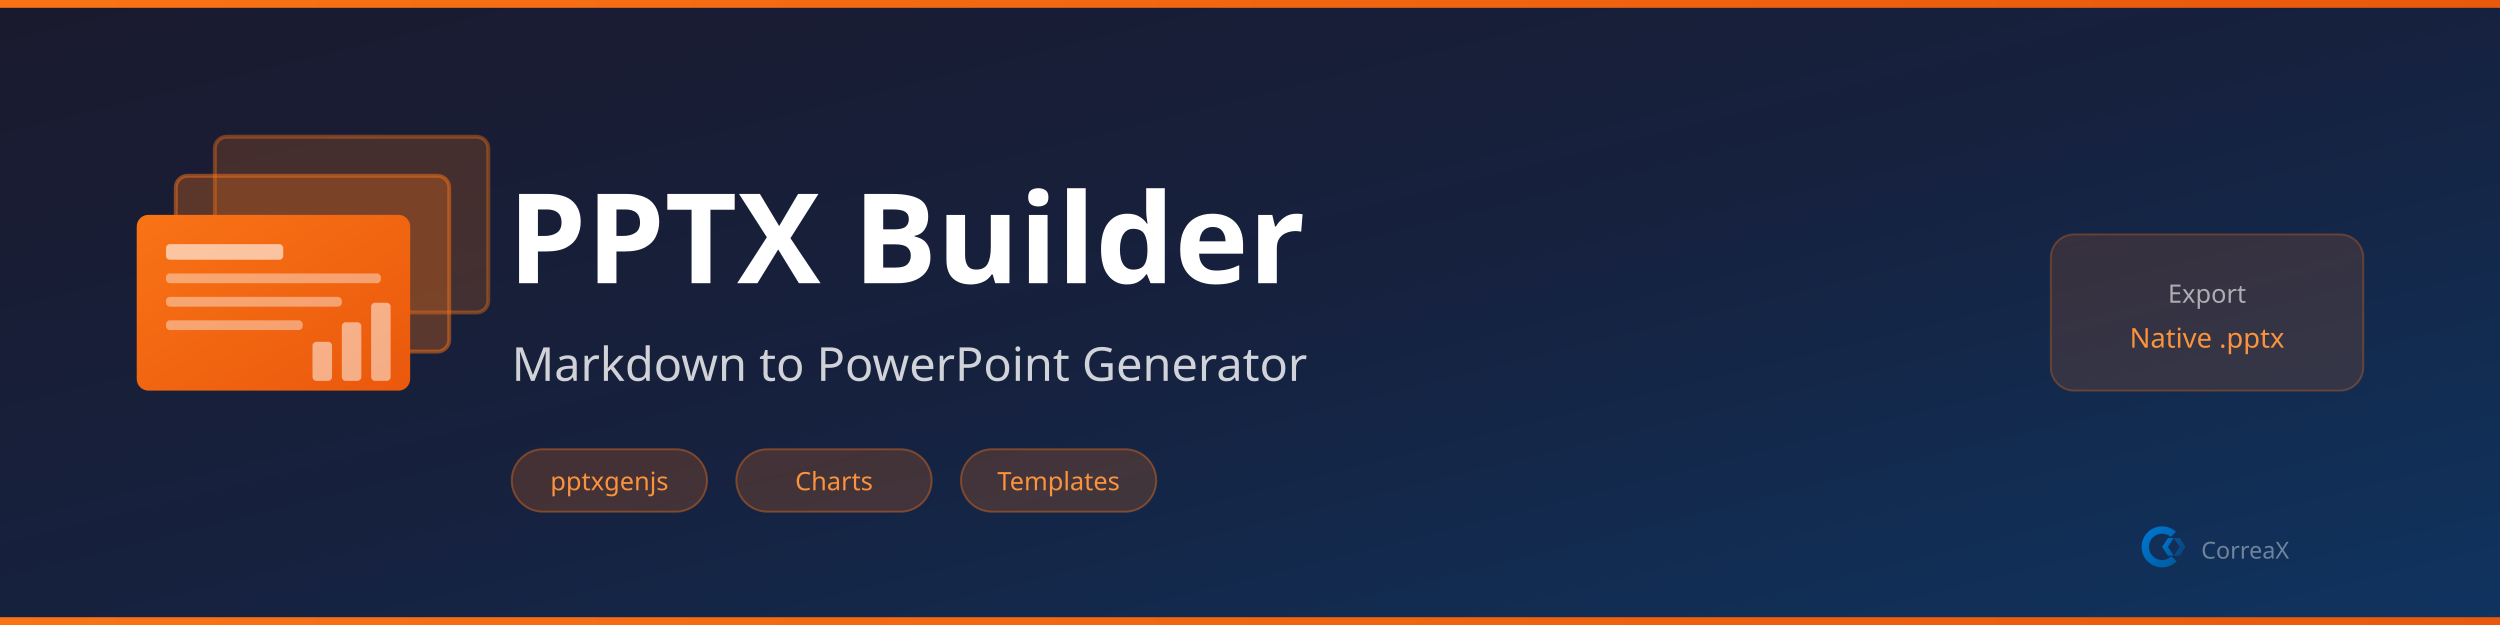
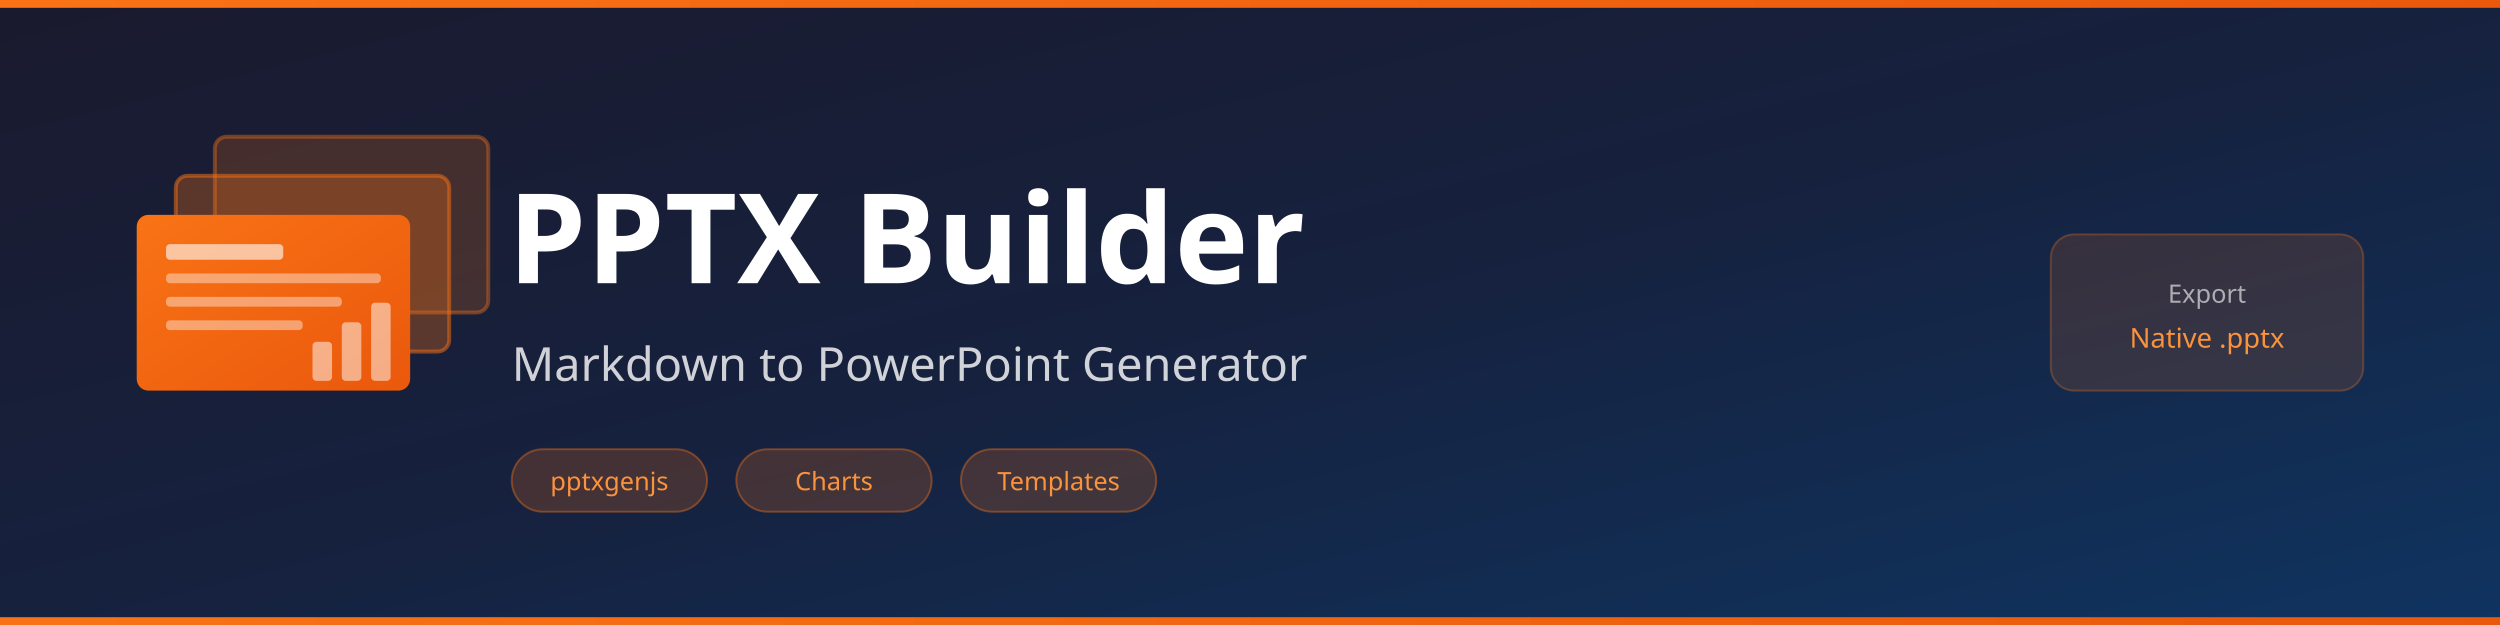
<svg xmlns="http://www.w3.org/2000/svg" viewBox="0 0 1280 320">
  <defs>
    <linearGradient id="bgGrad" x1="0%" y1="0%" x2="100%" y2="100%">
      <stop offset="0%" stop-color="#1a1a2e" />
      <stop offset="50%" stop-color="#16213e" />
      <stop offset="100%" stop-color="#0f3460" />
    </linearGradient>
    <linearGradient id="accentGrad" x1="0%" y1="0%" x2="100%" y2="0%">
      <stop offset="0%" stop-color="#f97316" />
      <stop offset="100%" stop-color="#ea580c" />
    </linearGradient>
    <linearGradient id="slideGrad" x1="0%" y1="0%" x2="100%" y2="100%">
      <stop offset="0%" stop-color="#f97316" />
      <stop offset="100%" stop-color="#ea580c" />
    </linearGradient>
  </defs>
  <rect width="1280" height="320" fill="url(#bgGrad)" />
  <rect x="0" y="0" width="1280" height="4" fill="url(#accentGrad)" />
  <rect x="0" y="316" width="1280" height="4" fill="url(#accentGrad)" />
  <g transform="translate(70, 70)">
    <rect x="40" y="0" width="140" height="90" rx="6" fill="rgba(249,115,22,0.2)" stroke="rgba(249,115,22,0.4)" stroke-width="2" />
    <rect x="20" y="20" width="140" height="90" rx="6" fill="rgba(249,115,22,0.3)" stroke="rgba(249,115,22,0.5)" stroke-width="2" />
    <rect x="0" y="40" width="140" height="90" rx="6" fill="url(#slideGrad)" />
    <rect x="15" y="55" width="60" height="8" rx="2" fill="rgba(255,255,255,0.6)" />
    <rect x="15" y="70" width="110" height="5" rx="2" fill="rgba(255,255,255,0.4)" />
    <rect x="15" y="82" width="90" height="5" rx="2" fill="rgba(255,255,255,0.4)" />
    <rect x="15" y="94" width="70" height="5" rx="2" fill="rgba(255,255,255,0.4)" />
    <rect x="90" y="105" width="10" height="20" rx="2" fill="rgba(255,255,255,0.5)" />
    <rect x="105" y="95" width="10" height="30" rx="2" fill="rgba(255,255,255,0.5)" />
    <rect x="120" y="85" width="10" height="40" rx="2" fill="rgba(255,255,255,0.5)" />
  </g>
  <text x="260" y="145" font-family="Segoe UI, system-ui, sans-serif" font-size="64" font-weight="700" fill="#ffffff">
    PPTX Builder
  </text>
  <text x="262" y="195" font-family="Segoe UI, system-ui, sans-serif" font-size="24" fill="rgba(255,255,255,0.8)">
    Markdown to PowerPoint Generator
  </text>
  <g transform="translate(262, 230)">
    <rect x="0" y="0" width="100" height="32" rx="16" fill="rgba(249,115,22,0.2)" stroke="rgba(249,115,22,0.4)" stroke-width="1" />
    <text x="50" y="21" text-anchor="middle" font-family="Segoe UI, system-ui, sans-serif" font-size="13" fill="#fb923c">pptxgenjs</text>
    <rect x="115" y="0" width="100" height="32" rx="16" fill="rgba(249,115,22,0.2)" stroke="rgba(249,115,22,0.4)" stroke-width="1" />
    <text x="165" y="21" text-anchor="middle" font-family="Segoe UI, system-ui, sans-serif" font-size="13" fill="#fb923c">Charts</text>
    <rect x="230" y="0" width="100" height="32" rx="16" fill="rgba(249,115,22,0.2)" stroke="rgba(249,115,22,0.4)" stroke-width="1" />
    <text x="280" y="21" text-anchor="middle" font-family="Segoe UI, system-ui, sans-serif" font-size="13" fill="#fb923c">Templates</text>
  </g>
  <g transform="translate(1050, 120)">
    <rect x="0" y="0" width="160" height="80" rx="12" fill="rgba(249,115,22,0.15)" stroke="rgba(249,115,22,0.3)" stroke-width="1" />
    <text x="80" y="35" text-anchor="middle" font-family="Segoe UI, system-ui, sans-serif" font-size="13" fill="rgba(255,255,255,0.6)">Export</text>
    <text x="80" y="58" text-anchor="middle" font-family="Segoe UI, system-ui, sans-serif" font-size="14" fill="#fb923c">Native .pptx</text>
  </g>
-   <g transform="translate(1095, 268)">
-     <defs>
-       <linearGradient id="cxGrad" x1="0%" y1="0%" x2="100%" y2="100%">
-         <stop offset="0%" stop-color="#0078d4" />
-         <stop offset="100%" stop-color="#005a9e" />
-       </linearGradient>
-     </defs>
-     <g transform="scale(0.75)">
-       <path d="M16 2C8.268 2 2 8.268 2 16s6.268 14 14 14c3.866 0 7.389-1.568 9.928-4.1l-3.535-3.536A9.002 9.002 0 0116 25c-4.97 0-9-4.03-9-9s4.03-9 9-9c2.29 0 4.38.857 5.971 2.268l3.464-3.639C22.993 3.352 19.66 2 16 2z" fill="url(#cxGrad)" />
-       <path d="M20 10l-4 6 4 6h4l-4-6 4-6h-4z" fill="url(#cxGrad)" />
-       <path d="M24 10l4 6-4 6h4l4-6-4-6h-4z" fill="url(#cxGrad)" opacity="0.5" />
-     </g>
-     <text x="32" y="18" font-family="Segoe UI, system-ui, sans-serif" font-size="12" fill="rgba(255,255,255,0.4)">CorreaX</text>
-   </g>
</svg>
